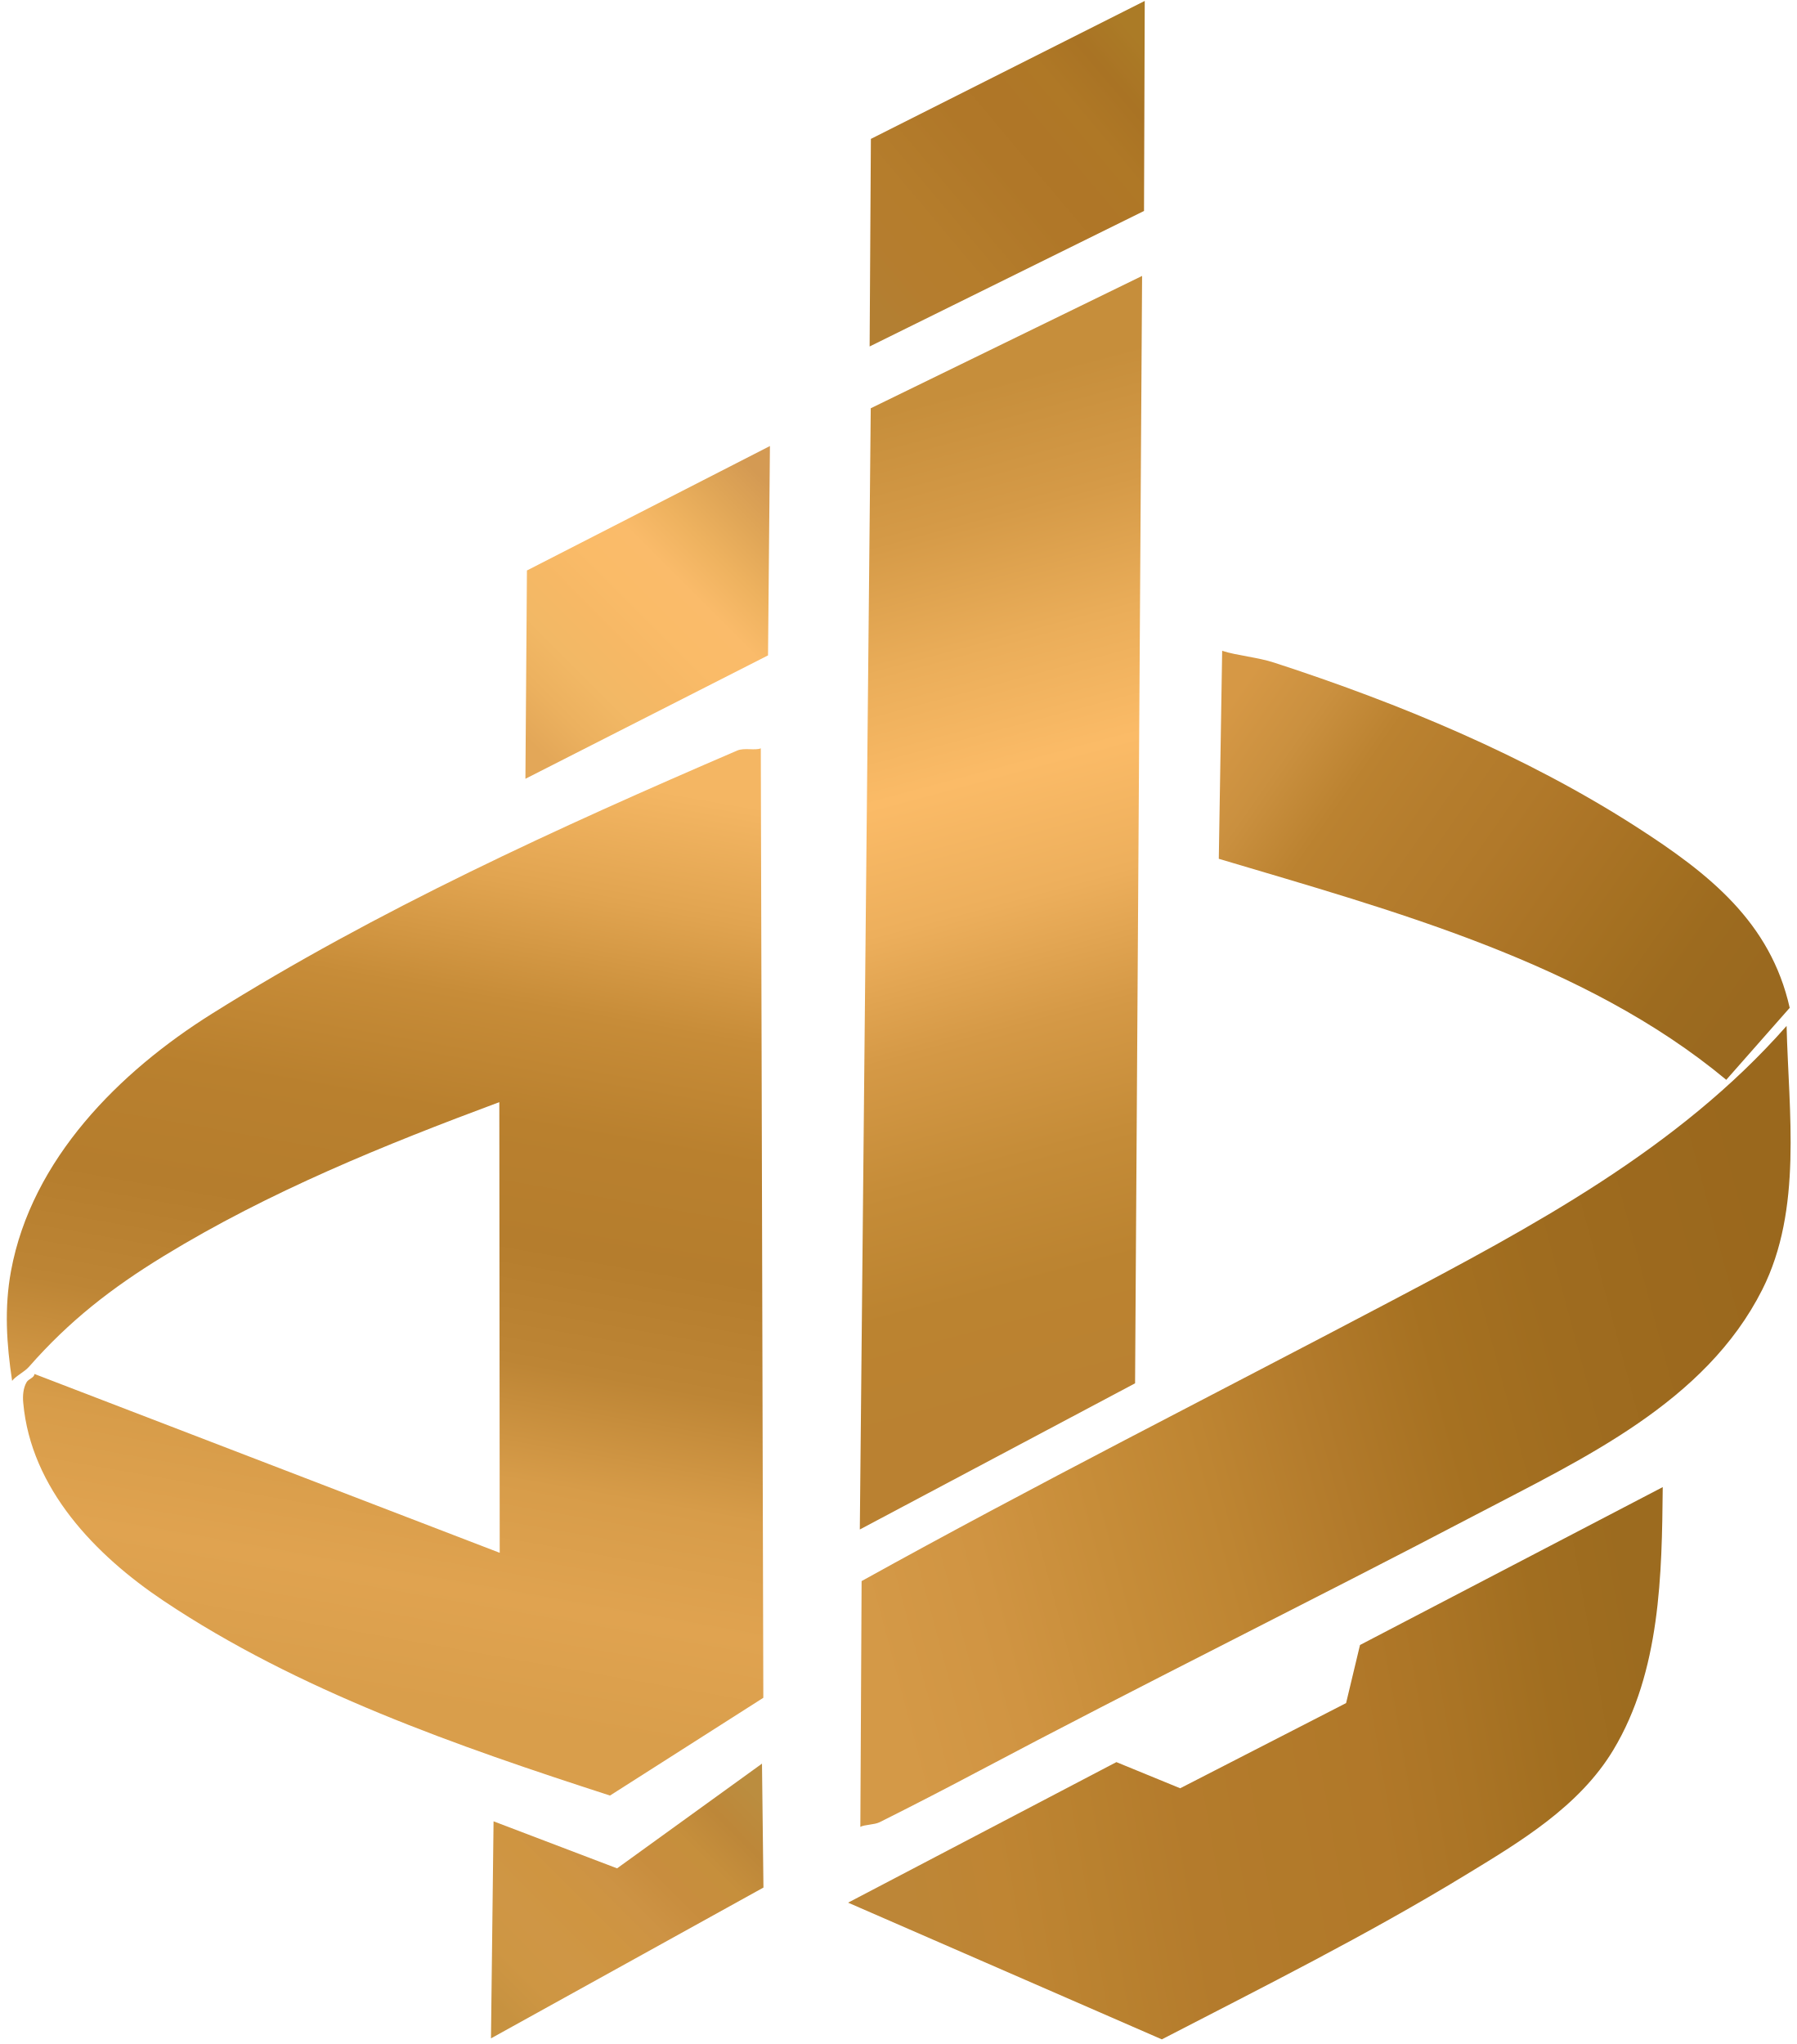
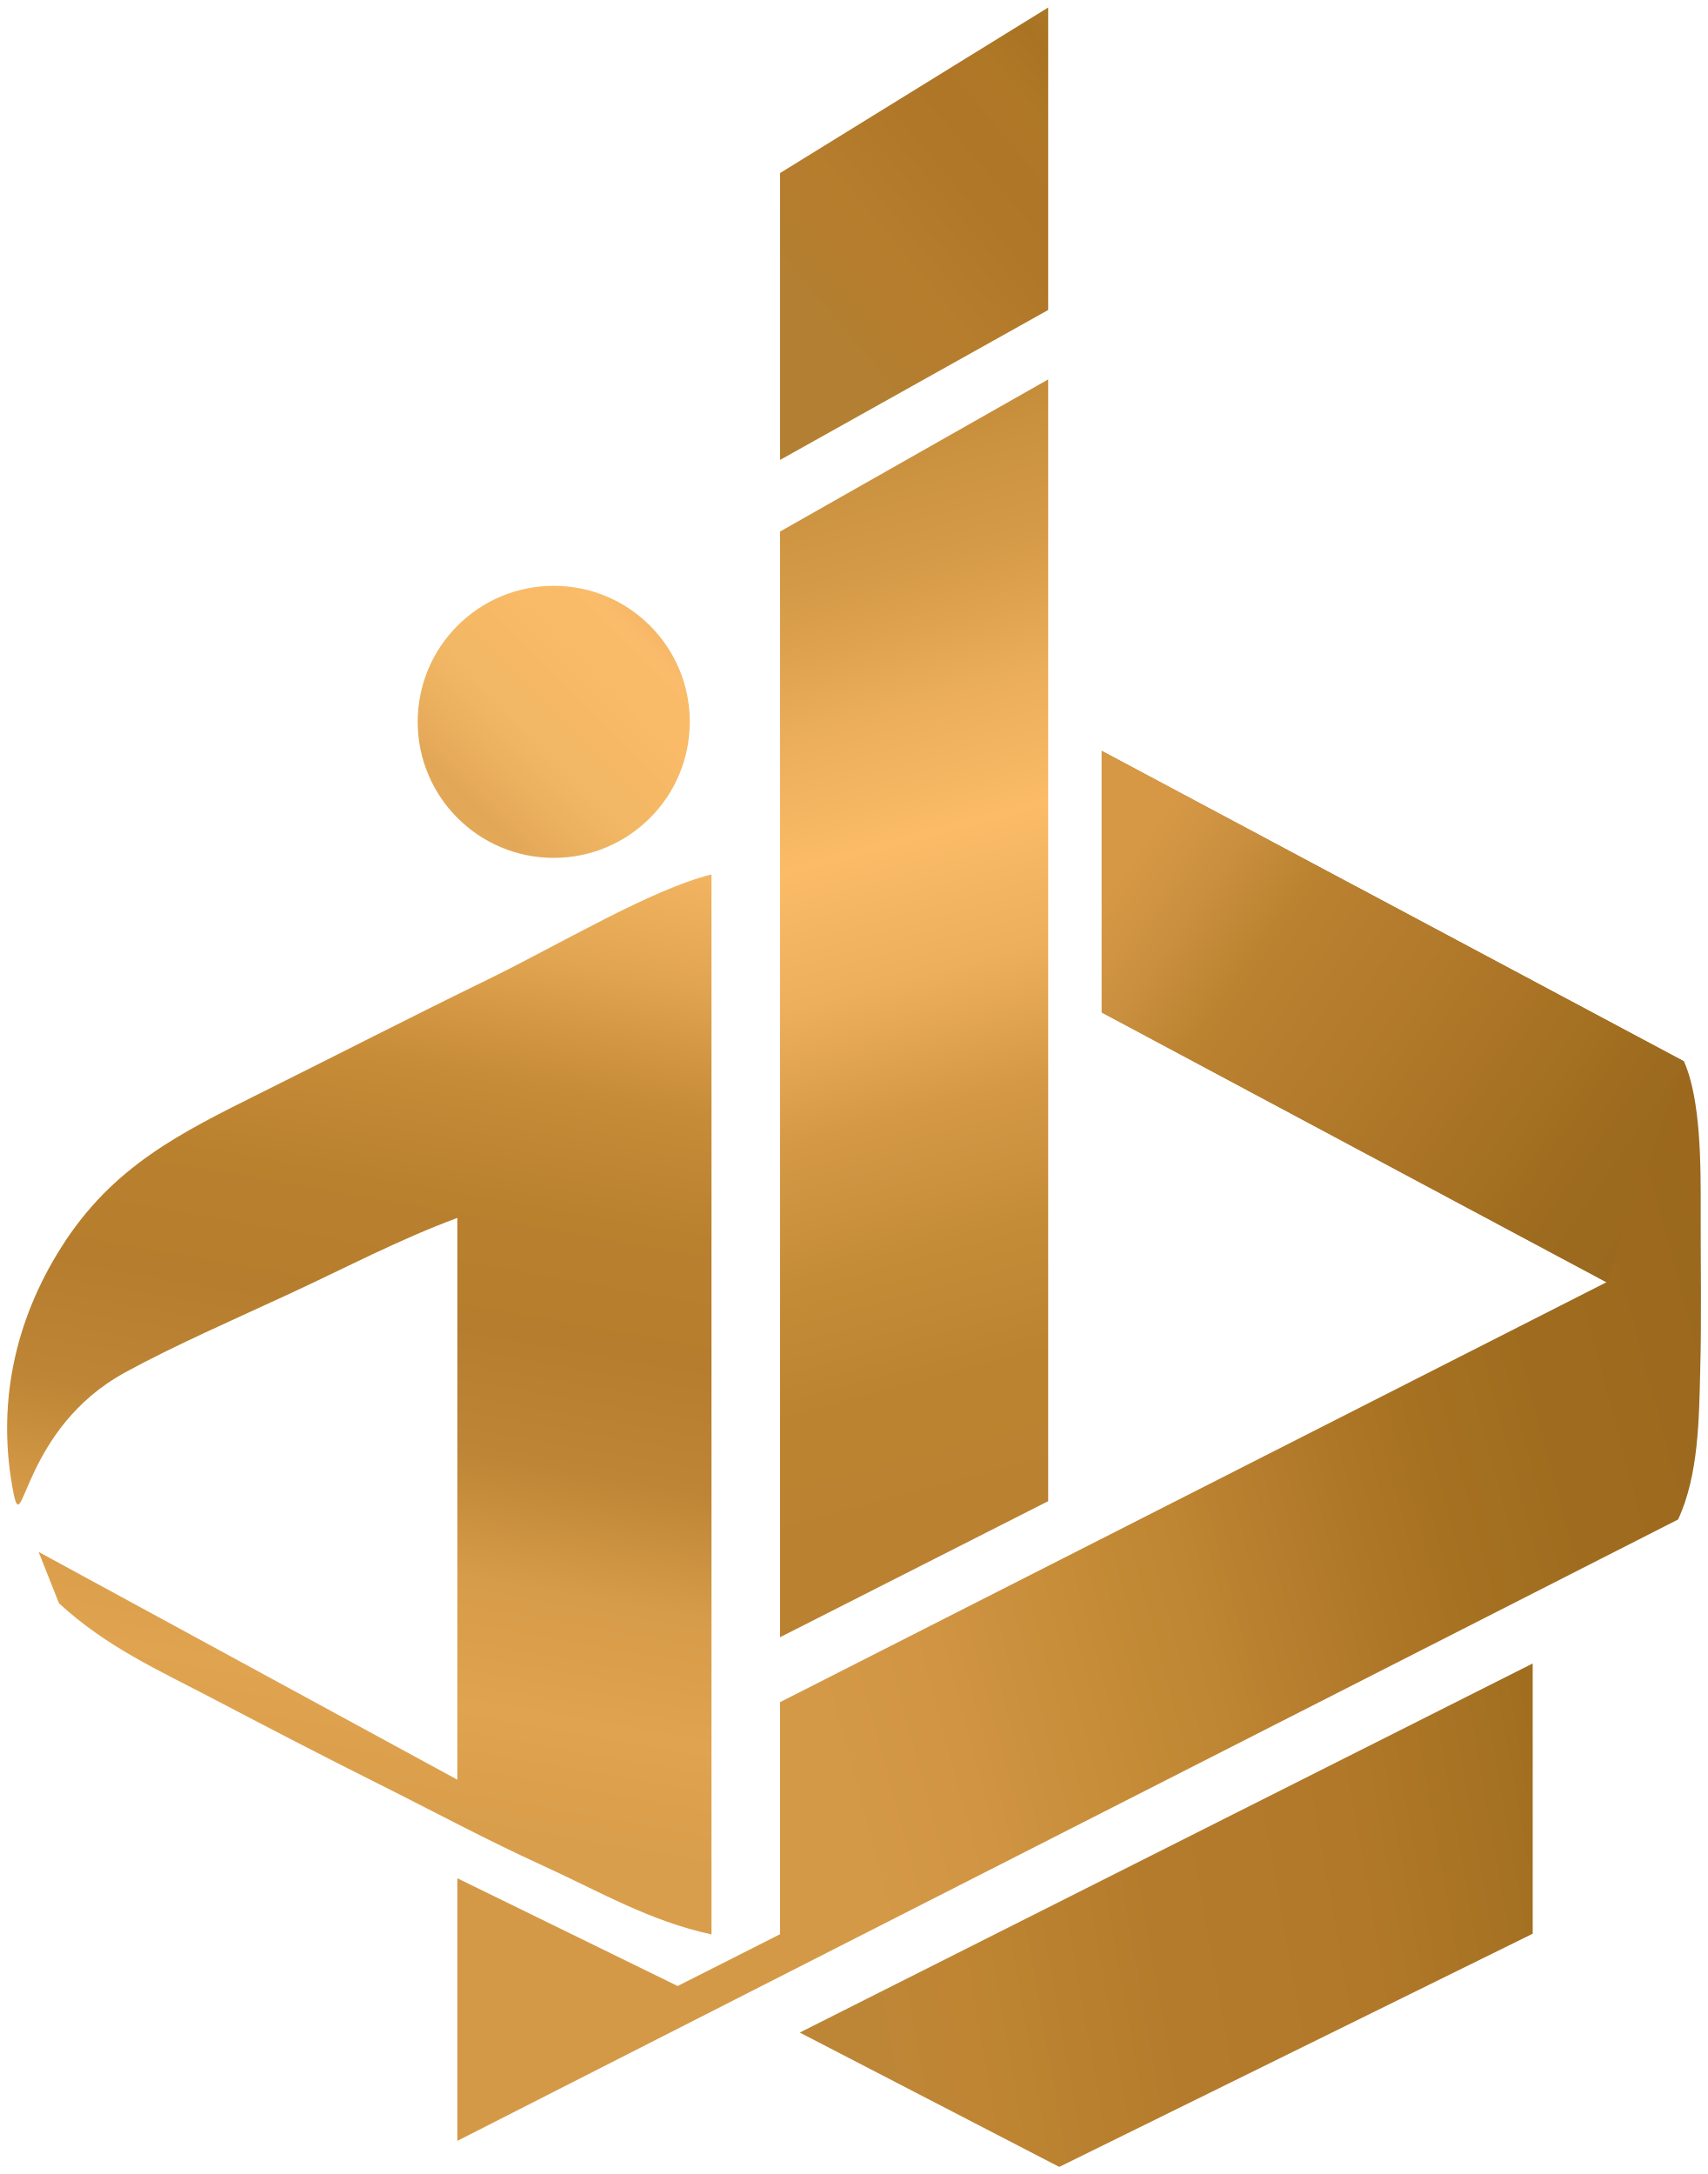
- <svg xmlns="http://www.w3.org/2000/svg" viewBox="112 120 2712 3086">
+ <svg xmlns="http://www.w3.org/2000/svg" viewBox="252 111 2433 3097">
  <defs>
    <linearGradient id="g1" gradientUnits="userSpaceOnUse" x1="1876" y1="179" x2="1391" y2="586">
      <stop offset="0.056" stop-color="#AB7B26" />
      <stop offset="0.167" stop-color="#A97324" />
      <stop offset="0.278" stop-color="#AF7826" />
      <stop offset="0.389" stop-color="#AF7627" />
      <stop offset="0.500" stop-color="#B07728" />
      <stop offset="0.611" stop-color="#B27A2A" />
      <stop offset="0.722" stop-color="#B57D2C" />
      <stop offset="0.833" stop-color="#B57D2E" />
      <stop offset="0.944" stop-color="#B37F32" />
    </linearGradient>
    <linearGradient id="g2" gradientUnits="userSpaceOnUse" x1="1302" y1="833" x2="879" y2="1255">
      <stop offset="0.056" stop-color="#D49A53" />
      <stop offset="0.167" stop-color="#E0A657" />
      <stop offset="0.278" stop-color="#EEB25F" />
      <stop offset="0.389" stop-color="#FABB6A" />
      <stop offset="0.500" stop-color="#FABB68" />
      <stop offset="0.611" stop-color="#F6B865" />
      <stop offset="0.722" stop-color="#F2B865" />
      <stop offset="0.833" stop-color="#ECB15F" />
      <stop offset="0.944" stop-color="#E3A758" />
    </linearGradient>
    <linearGradient id="g3" gradientUnits="userSpaceOnUse" x1="1941" y1="1123" x2="2769" y2="1703">
      <stop offset="0.056" stop-color="#D69845" />
      <stop offset="0.167" stop-color="#CA903F" />
      <stop offset="0.278" stop-color="#BB8230" />
      <stop offset="0.389" stop-color="#B57D2D" />
      <stop offset="0.500" stop-color="#B1792A" />
      <stop offset="0.611" stop-color="#AB7426" />
      <stop offset="0.722" stop-color="#A47021" />
      <stop offset="0.833" stop-color="#9D6B1F" />
      <stop offset="0.944" stop-color="#9A691F" />
    </linearGradient>
    <linearGradient id="g4" gradientUnits="userSpaceOnUse" x1="1404" y1="655" x2="1846" y2="2306">
      <stop offset="0.056" stop-color="#C68E3B" />
      <stop offset="0.167" stop-color="#D59A47" />
      <stop offset="0.278" stop-color="#EAAD59" />
      <stop offset="0.389" stop-color="#FBBB67" />
      <stop offset="0.500" stop-color="#EDAF5C" />
      <stop offset="0.611" stop-color="#D59946" />
      <stop offset="0.722" stop-color="#C58C38" />
      <stop offset="0.833" stop-color="#BB8330" />
      <stop offset="0.944" stop-color="#BA8131" />
    </linearGradient>
    <linearGradient id="g5" gradientUnits="userSpaceOnUse" x1="994" y1="1201" x2="717" y2="2776">
      <stop offset="0.056" stop-color="#F4B663" />
      <stop offset="0.167" stop-color="#E1A450" />
      <stop offset="0.278" stop-color="#C78C38" />
      <stop offset="0.389" stop-color="#B9802E" />
      <stop offset="0.500" stop-color="#B57D2D" />
      <stop offset="0.611" stop-color="#BD8535" />
      <stop offset="0.722" stop-color="#D79C49" />
      <stop offset="0.833" stop-color="#E0A350" />
      <stop offset="0.944" stop-color="#D99E4B" />
    </linearGradient>
    <linearGradient id="g6" gradientUnits="userSpaceOnUse" x1="2927" y1="2102" x2="1320" y2="2533">
      <stop offset="0.056" stop-color="#9A681D" />
      <stop offset="0.167" stop-color="#9C691E" />
      <stop offset="0.278" stop-color="#9F6C1F" />
      <stop offset="0.389" stop-color="#A67121" />
      <stop offset="0.500" stop-color="#B27A2B" />
      <stop offset="0.611" stop-color="#BE8532" />
      <stop offset="0.722" stop-color="#C78D39" />
      <stop offset="0.833" stop-color="#D09442" />
      <stop offset="0.944" stop-color="#D49947" />
    </linearGradient>
    <linearGradient id="g7" gradientUnits="userSpaceOnUse" x1="2686" y1="2735" x2="1400" y2="2962">
      <stop offset="0.056" stop-color="#9C6B1F" />
      <stop offset="0.167" stop-color="#A16E20" />
      <stop offset="0.278" stop-color="#AA7425" />
      <stop offset="0.389" stop-color="#B17829" />
      <stop offset="0.500" stop-color="#B27A2A" />
      <stop offset="0.611" stop-color="#B47B2C" />
      <stop offset="0.722" stop-color="#B9812F" />
      <stop offset="0.833" stop-color="#BF8533" />
      <stop offset="0.944" stop-color="#BD8637" />
    </linearGradient>
-     <linearGradient id="g8" gradientUnits="userSpaceOnUse" x1="1248" y1="2779" x2="848" y2="3178">
-       <stop offset="0.056" stop-color="#BB8D3F" />
-       <stop offset="0.167" stop-color="#BD8739" />
-       <stop offset="0.278" stop-color="#C68F3C" />
-       <stop offset="0.389" stop-color="#C88D3E" />
-       <stop offset="0.500" stop-color="#CD9344" />
-       <stop offset="0.611" stop-color="#CF9541" />
-       <stop offset="0.722" stop-color="#CF9645" />
-       <stop offset="0.833" stop-color="#CE9643" />
-       <stop offset="0.944" stop-color="#C79240" />
-     </linearGradient>
  </defs>
  <g id="ruyat-logo">
-     <path id="piece-1" fill="url(#g1)" fill-rule="evenodd" d="M1426.9 329.7L1425 643.1L1839.3 438.5L1840.4 121.4L1426.9 329.7Z" />
-     <path id="piece-2" fill="url(#g2)" fill-rule="evenodd" d="M907.6 981.3L905.3 1295.8L1271.6 1109.5L1274.5 793.4L907.6 981.3Z" />
-     <path id="piece-3" fill="url(#g3)" fill-rule="evenodd" d="M1957.3 1102.6L1952.2 1416.6C2213.1 1494.4 2504.8 1572.6 2718.4 1750.3L2814.2 1641.6C2785.2 1512.5 2693 1439.3 2583 1368.6C2416 1261.2 2224.3 1181.7 2036 1120.5C2010.7 1112.2 1980.5 1110 1957.3 1102.6Z" />
-     <path id="piece-4" fill="url(#g4)" fill-rule="evenodd" d="M1426.7 736.4L1410.2 2429.2L1825.8 2208.5L1836.4 536.6L1426.7 736.4Z" />
-     <path id="piece-5" fill="url(#g5)" fill-rule="evenodd" d="M130.3 2204.8C136 2197.3 149 2191.3 155.9 2183.4C216.5 2114.3 280.4 2064.6 359 2016.5C518.5 1918.9 692.6 1848.5 865.9 1784L866.5 2464.4L164 2194.4C163.9 2200 155.2 2201.8 152.3 2206.6C146.9 2215.6 146.1 2227.7 147.1 2238C158.7 2367.6 256.3 2468.2 359 2536.9C562.1 2672.8 802.6 2756.3 1033 2830.9L1264.5 2683.3L1260.7 1249.8C1252.3 1253.5 1235.8 1248.5 1225 1253.2C955.4 1369.2 681 1494.3 432 1650.5C292.4 1738 159.8 1869.9 128.6 2039C118.3 2094.9 121.9 2149.3 130.3 2204.8Z" />
-     <path id="piece-6" fill="url(#g6)" fill-rule="evenodd" d="M1412.9 2507.1L1411 2878.2C1416.7 2874.8 1432.1 2875.1 1440 2871.2C1488.4 2847 1537.1 2821.9 1585 2796.5C1835.4 2663.7 2089.8 2538.3 2341 2406.6C2502.4 2321.9 2686.8 2237.6 2772.8 2067C2833.9 1945.8 2812.6 1798.9 2809.5 1668.9C2645.5 1855.1 2425.5 1972 2208 2086.7C1943.2 2226.3 1674 2362.3 1412.9 2507.1Z" />
-     <path id="piece-7" fill="url(#g7)" fill-rule="evenodd" d="M2165.4 2603.6L2144.4 2691.3L1893.9 2819.9L1797.6 2780.4L1392.5 2992.6L1866.2 3199C2019.2 3119.9 2175.9 3041.5 2324 2951.3C2407 2900.8 2496.5 2847.5 2547.9 2762C2619.3 2643.4 2621.2 2496.3 2622.5 2365.2L2165.4 2603.6Z" />
-     <path id="piece-8" fill="url(#g8)" fill-rule="evenodd" d="M1043.7 2940.8L857.2 2869.8L853.3 3197.5L1264.7 2969.8L1262.5 2782.7L1043.7 2940.8Z" />
+     <path id="piece-1" fill="url(#g1)" d="M1745.1 121.7L1363.2 357.5L1363.2 766.2L1745.1 552.6L1745.1 121.7Z" />
+     <path id="piece-4" fill="url(#g4)" d="M1745.1 651.5L1363.2 868.2L1363.2 2443.3L1745.1 2249.5L1745.1 651.5Z" />
+     <path id="piece-5" fill="url(#g5)" d="M1265.5 1356.7C1178.9 1378.2 1049.0 1456.6 945.6 1507.0C837.6 1559.6 729.9 1615.0 625.1 1667.1C507.7 1725.5 412.3 1772.7 339.6 1887.3C272.6 1992.9 246.4 2113.6 271.5 2239.4C284.9 2303.2 285.0 2145.5 429.9 2066.3C499.4 2028.2 586.0 1990.4 663.3 1954.6C744.8 1916.9 821.2 1876.4 903.5 1846.0L903.5 2646.3L307.0 2321.8L336.0 2394.9C403.7 2457.4 477.3 2489.9 559.5 2533.0C639.6 2575.0 712.2 2612.7 791.3 2652.3C868.6 2690.9 946.0 2732.6 1024.0 2768.1C1106.0 2805.5 1177.0 2847.6 1265.5 2866.7L1265.5 1356.7Z" />
+     <path id="piece-6" fill="url(#g6)" d="M1821.4 1180.7L1821.4 1553.3L2540.4 1937.6L1363.2 2535.8L1363.2 2866.4L1217.3 2940.2L903.5 2786.7L903.5 3160.8L2642.4 2275.6C2671.8 2212.6 2672.2 2131.5 2673.9 2063.9C2676.0 1986.1 2674.4 1914.7 2674.6 1837.0C2674.8 1771.0 2674.9 1676.8 2650.7 1622.9L1821.4 1180.7Z" />
+     <path id="piece-3" fill="url(#g3)" d="M1821.4 1180.7L1821.4 1553.3L2540.4 1937.6L2650.7 1622.9Z" />
+     <path id="piece-7" fill="url(#g7)" d="M2435.3 2480.7L1391.2 3006.5L1760.9 3197.9L2435.3 2865.7L2435.3 2480.7Z" />
+     <circle id="piece-2" fill="url(#g2)" cx="1040.8" cy="1139.3" r="193.8" />
  </g>
</svg>
